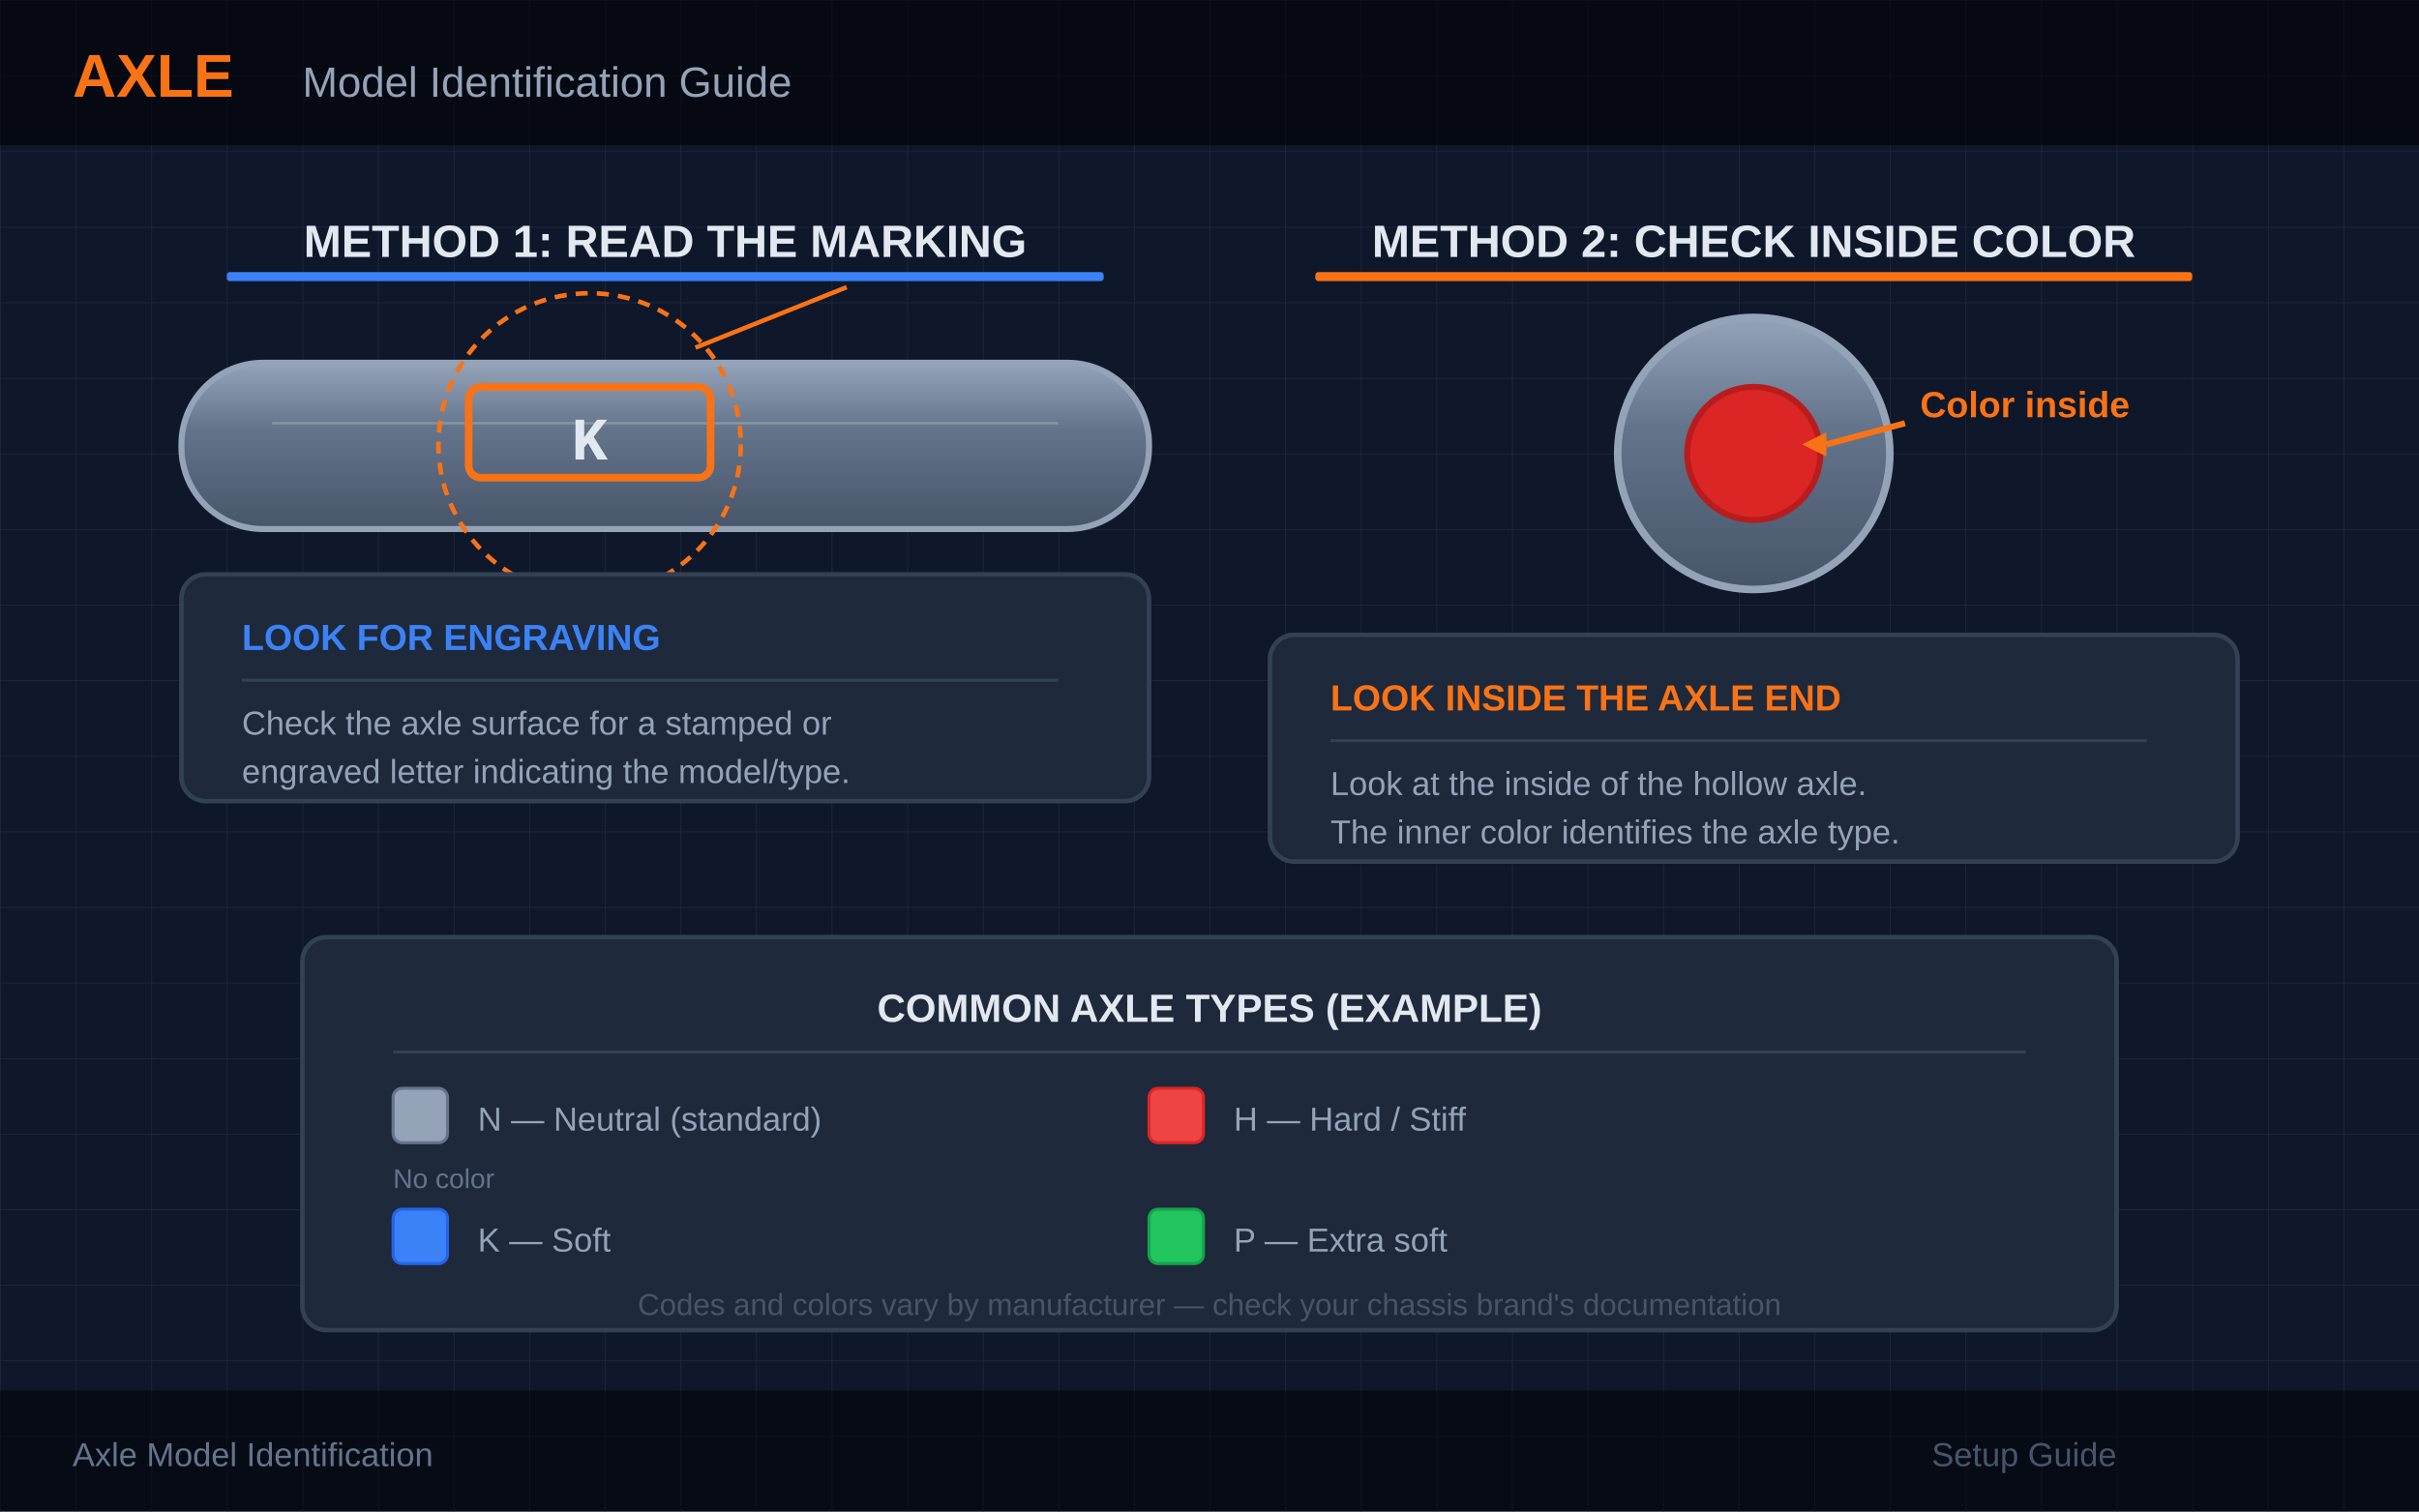
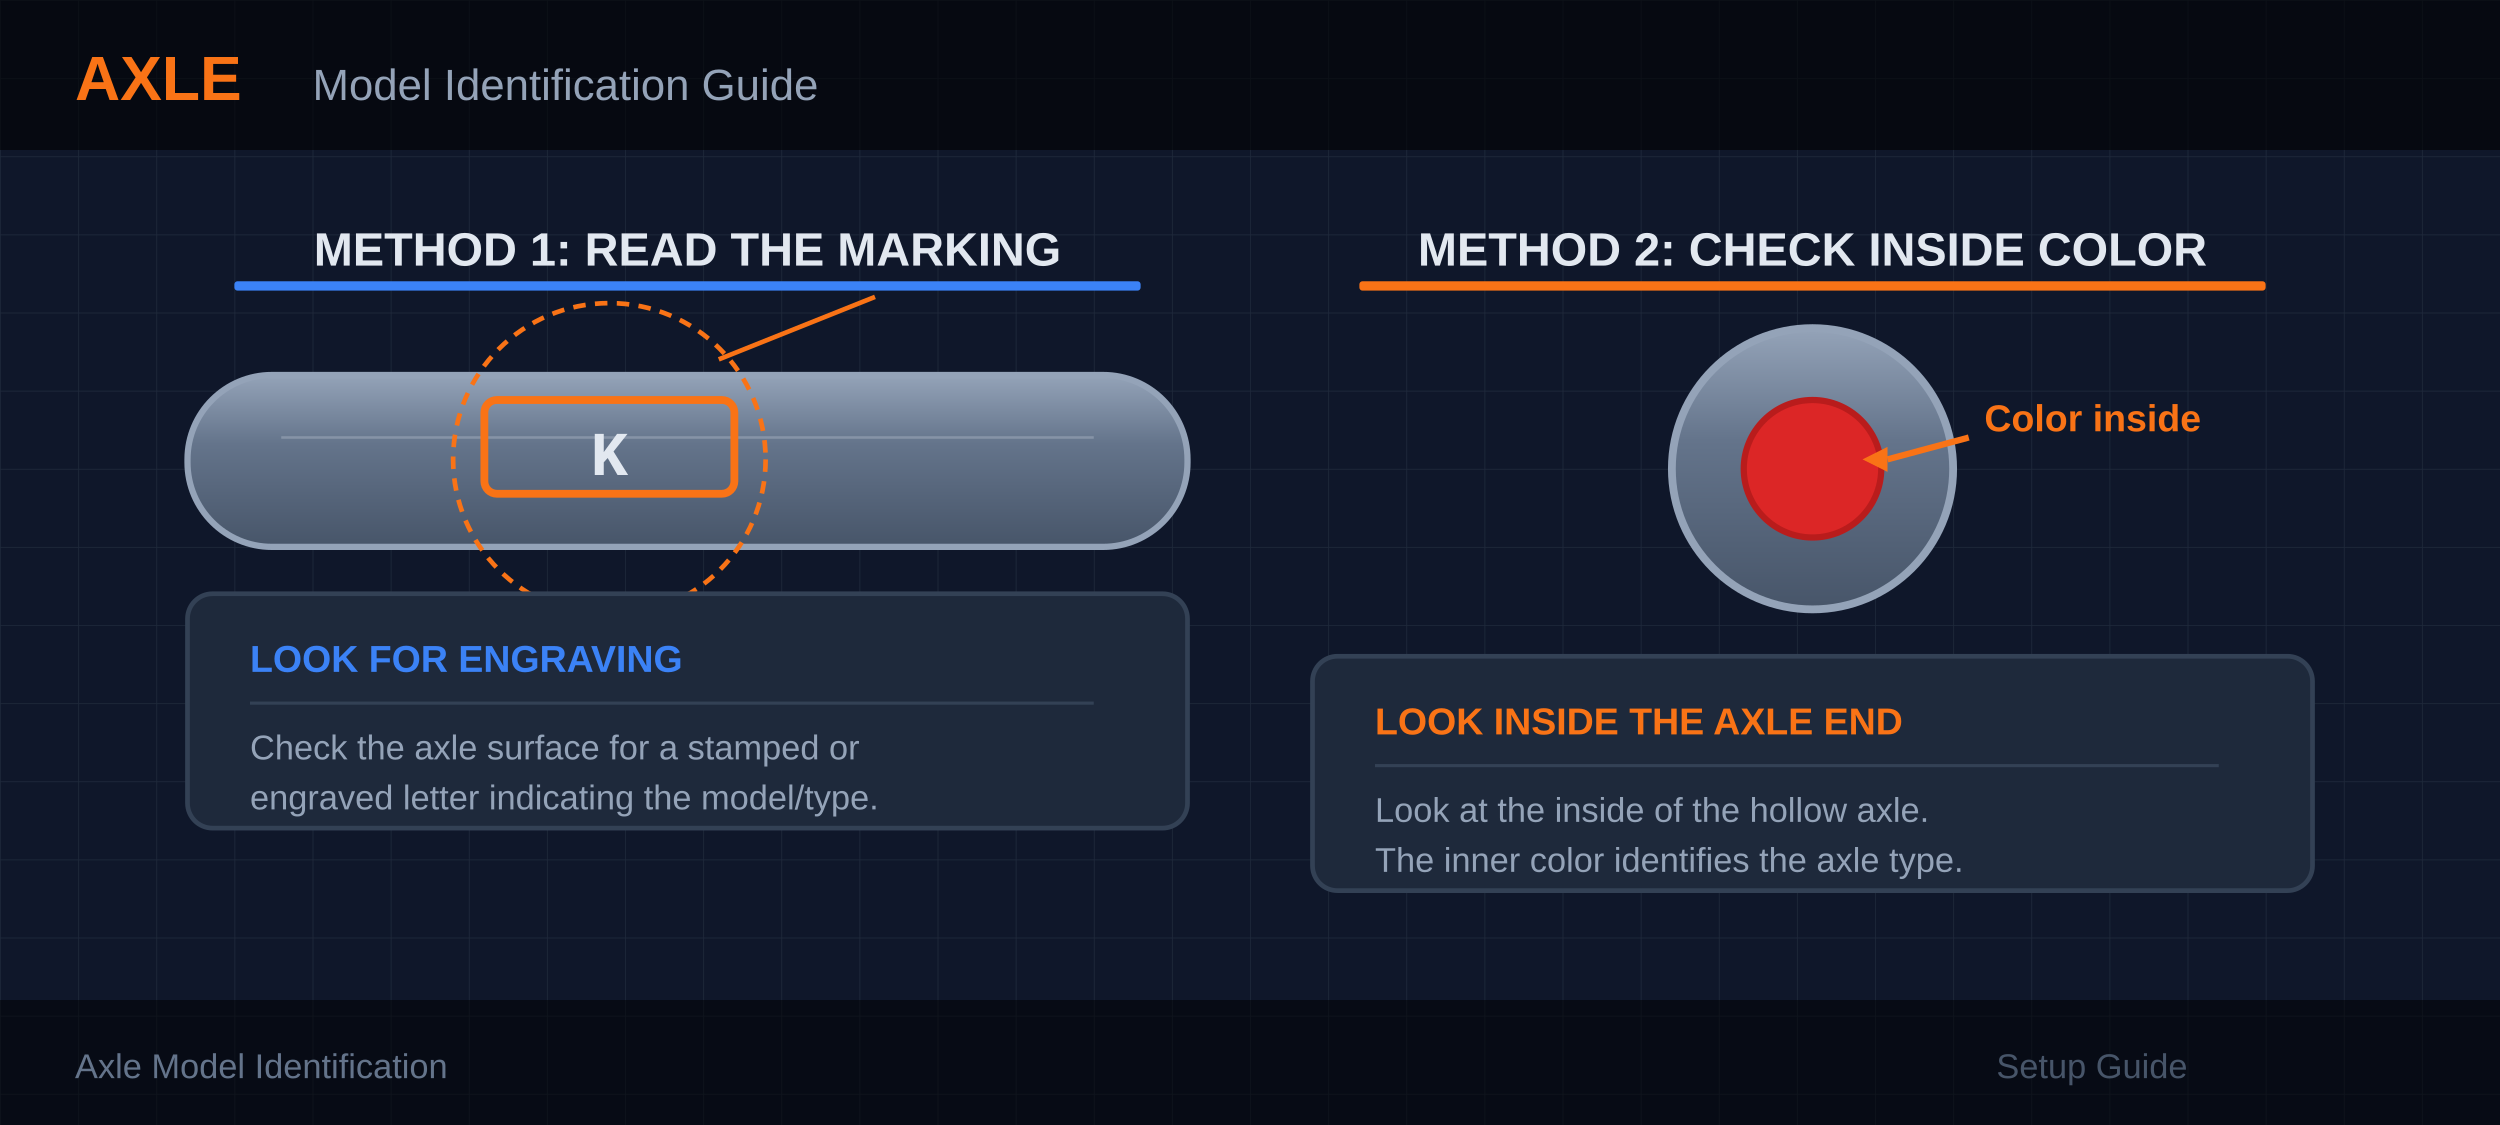
- <svg xmlns="http://www.w3.org/2000/svg" viewBox="0 0 800 500">
+ <svg xmlns="http://www.w3.org/2000/svg" viewBox="0 0 800 360">
  <defs>
    <linearGradient id="axleGrad" x1="0" y1="0" x2="0" y2="1">
      <stop offset="0%" stop-color="#94a3b8" />
      <stop offset="40%" stop-color="#64748b" />
      <stop offset="100%" stop-color="#475569" />
    </linearGradient>
  </defs>
-   <rect width="800" height="500" fill="#0f172a" />
+   <rect width="800" height="360" fill="#0f172a" />
  <pattern id="grid" width="25" height="25" patternUnits="userSpaceOnUse">
    <path d="M 25 0 L 0 0 0 25" fill="none" stroke="#1e293b" stroke-width="0.5" />
  </pattern>
-   <rect width="800" height="500" fill="url(#grid)" />
+   <rect width="800" height="360" fill="url(#grid)" />
  <rect x="0" y="0" width="800" height="48" fill="rgba(0,0,0,0.6)" />
  <text x="24" y="32" fill="#f97316" font-family="Arial, Helvetica, sans-serif" font-size="20" font-weight="bold">AXLE</text>
  <text x="100" y="32" fill="#94a3b8" font-family="Arial, Helvetica, sans-serif" font-size="14">Model Identification Guide</text>
  <text x="220" y="85" fill="#e2e8f0" font-family="Arial, Helvetica, sans-serif" font-size="15" font-weight="bold" text-anchor="middle">METHOD 1: READ THE MARKING</text>
  <rect x="75" y="90" width="290" height="3" rx="1" fill="#3b82f6" />
  <rect x="60" y="120" width="320" height="55" rx="27" fill="url(#axleGrad)" stroke="#94a3b8" stroke-width="2" />
  <line x1="90" y1="140" x2="350" y2="140" stroke="#cbd5e1" stroke-width="0.8" opacity="0.3" />
  <rect x="155" y="128" width="80" height="30" rx="4" fill="none" stroke="#f97316" stroke-width="2.5" stroke-dasharray="0" />
  <text x="195" y="152" fill="#e2e8f0" font-family="'Courier New', monospace" font-size="20" font-weight="bold" text-anchor="middle">K</text>
  <circle cx="195" cy="147" r="50" fill="none" stroke="#f97316" stroke-width="1.5" stroke-dasharray="4,3" />
  <line x1="230" y1="115" x2="280" y2="95" stroke="#f97316" stroke-width="1.5" />
  <rect x="60" y="190" width="320" height="75" rx="8" fill="#1e293b" stroke="#334155" stroke-width="1.5" />
  <text x="80" y="215" fill="#3b82f6" font-family="Arial, Helvetica, sans-serif" font-size="12" font-weight="bold">LOOK FOR ENGRAVING</text>
  <line x1="80" y1="225" x2="350" y2="225" stroke="#334155" stroke-width="1" />
  <text x="80" y="243" fill="#94a3b8" font-family="Arial, Helvetica, sans-serif" font-size="11">Check the axle surface for a stamped or</text>
  <text x="80" y="259" fill="#94a3b8" font-family="Arial, Helvetica, sans-serif" font-size="11">engraved letter indicating the model/type.</text>
  <text x="580" y="85" fill="#e2e8f0" font-family="Arial, Helvetica, sans-serif" font-size="15" font-weight="bold" text-anchor="middle">METHOD 2: CHECK INSIDE COLOR</text>
  <rect x="435" y="90" width="290" height="3" rx="1" fill="#f97316" />
  <circle cx="580" cy="150" r="45" fill="url(#axleGrad)" stroke="#94a3b8" stroke-width="2.5" />
  <circle cx="580" cy="150" r="22" fill="#dc2626" stroke="#b91c1c" stroke-width="2" />
  <line x1="630" y1="140" x2="604" y2="147" stroke="#f97316" stroke-width="2" />
  <polygon points="604,143 604,151 596,147" fill="#f97316" />
  <text x="635" y="138" fill="#f97316" font-family="Arial, Helvetica, sans-serif" font-size="12" font-weight="bold">Color inside</text>
  <rect x="420" y="210" width="320" height="75" rx="8" fill="#1e293b" stroke="#334155" stroke-width="1.5" />
  <text x="440" y="235" fill="#f97316" font-family="Arial, Helvetica, sans-serif" font-size="12" font-weight="bold">LOOK INSIDE THE AXLE END</text>
  <line x1="440" y1="245" x2="710" y2="245" stroke="#334155" stroke-width="1" />
  <text x="440" y="263" fill="#94a3b8" font-family="Arial, Helvetica, sans-serif" font-size="11">Look at the inside of the hollow axle.</text>
  <text x="440" y="279" fill="#94a3b8" font-family="Arial, Helvetica, sans-serif" font-size="11">The inner color identifies the axle type.</text>
-   <rect x="100" y="310" width="600" height="130" rx="8" fill="#1e293b" stroke="#334155" stroke-width="1.5" />
-   <text x="400" y="338" fill="#e2e8f0" font-family="Arial, Helvetica, sans-serif" font-size="13" font-weight="bold" text-anchor="middle">COMMON AXLE TYPES (EXAMPLE)</text>
-   <line x1="130" y1="348" x2="670" y2="348" stroke="#334155" stroke-width="1" />
-   <rect x="130" y="360" width="18" height="18" rx="3" fill="#94a3b8" stroke="#64748b" stroke-width="1" />
-   <text x="130" y="393" fill="#64748b" font-family="Arial, Helvetica, sans-serif" font-size="9" text-anchor="start">No color</text>
-   <text x="158" y="374" fill="#94a3b8" font-family="Arial, Helvetica, sans-serif" font-size="11">N — Neutral (standard)</text>
-   <rect x="130" y="400" width="18" height="18" rx="3" fill="#3b82f6" stroke="#2563eb" stroke-width="1" />
-   <text x="158" y="414" fill="#94a3b8" font-family="Arial, Helvetica, sans-serif" font-size="11">K — Soft</text>
-   <rect x="380" y="360" width="18" height="18" rx="3" fill="#ef4444" stroke="#dc2626" stroke-width="1" />
-   <text x="408" y="374" fill="#94a3b8" font-family="Arial, Helvetica, sans-serif" font-size="11">H — Hard / Stiff</text>
-   <rect x="380" y="400" width="18" height="18" rx="3" fill="#22c55e" stroke="#16a34a" stroke-width="1" />
-   <text x="408" y="414" fill="#94a3b8" font-family="Arial, Helvetica, sans-serif" font-size="11">P — Extra soft</text>
-   <text x="400" y="435" fill="#475569" font-family="Arial, Helvetica, sans-serif" font-size="10" text-anchor="middle">Codes and colors vary by manufacturer — check your chassis brand's documentation</text>
-   <rect x="0" y="460" width="800" height="40" fill="rgba(0,0,0,0.5)" />
-   <text x="24" y="485" fill="#64748b" font-family="Arial, Helvetica, sans-serif" font-size="11">Axle Model Identification</text>
-   <text x="700" y="485" fill="#475569" font-family="Arial, Helvetica, sans-serif" font-size="11" text-anchor="end">Setup Guide</text>
+   <rect x="0" y="320" width="800" height="40" fill="rgba(0,0,0,0.5)" />
+   <text x="24" y="345" fill="#64748b" font-family="Arial, Helvetica, sans-serif" font-size="11">Axle Model Identification</text>
+   <text x="700" y="345" fill="#475569" font-family="Arial, Helvetica, sans-serif" font-size="11" text-anchor="end">Setup Guide</text>
</svg>
